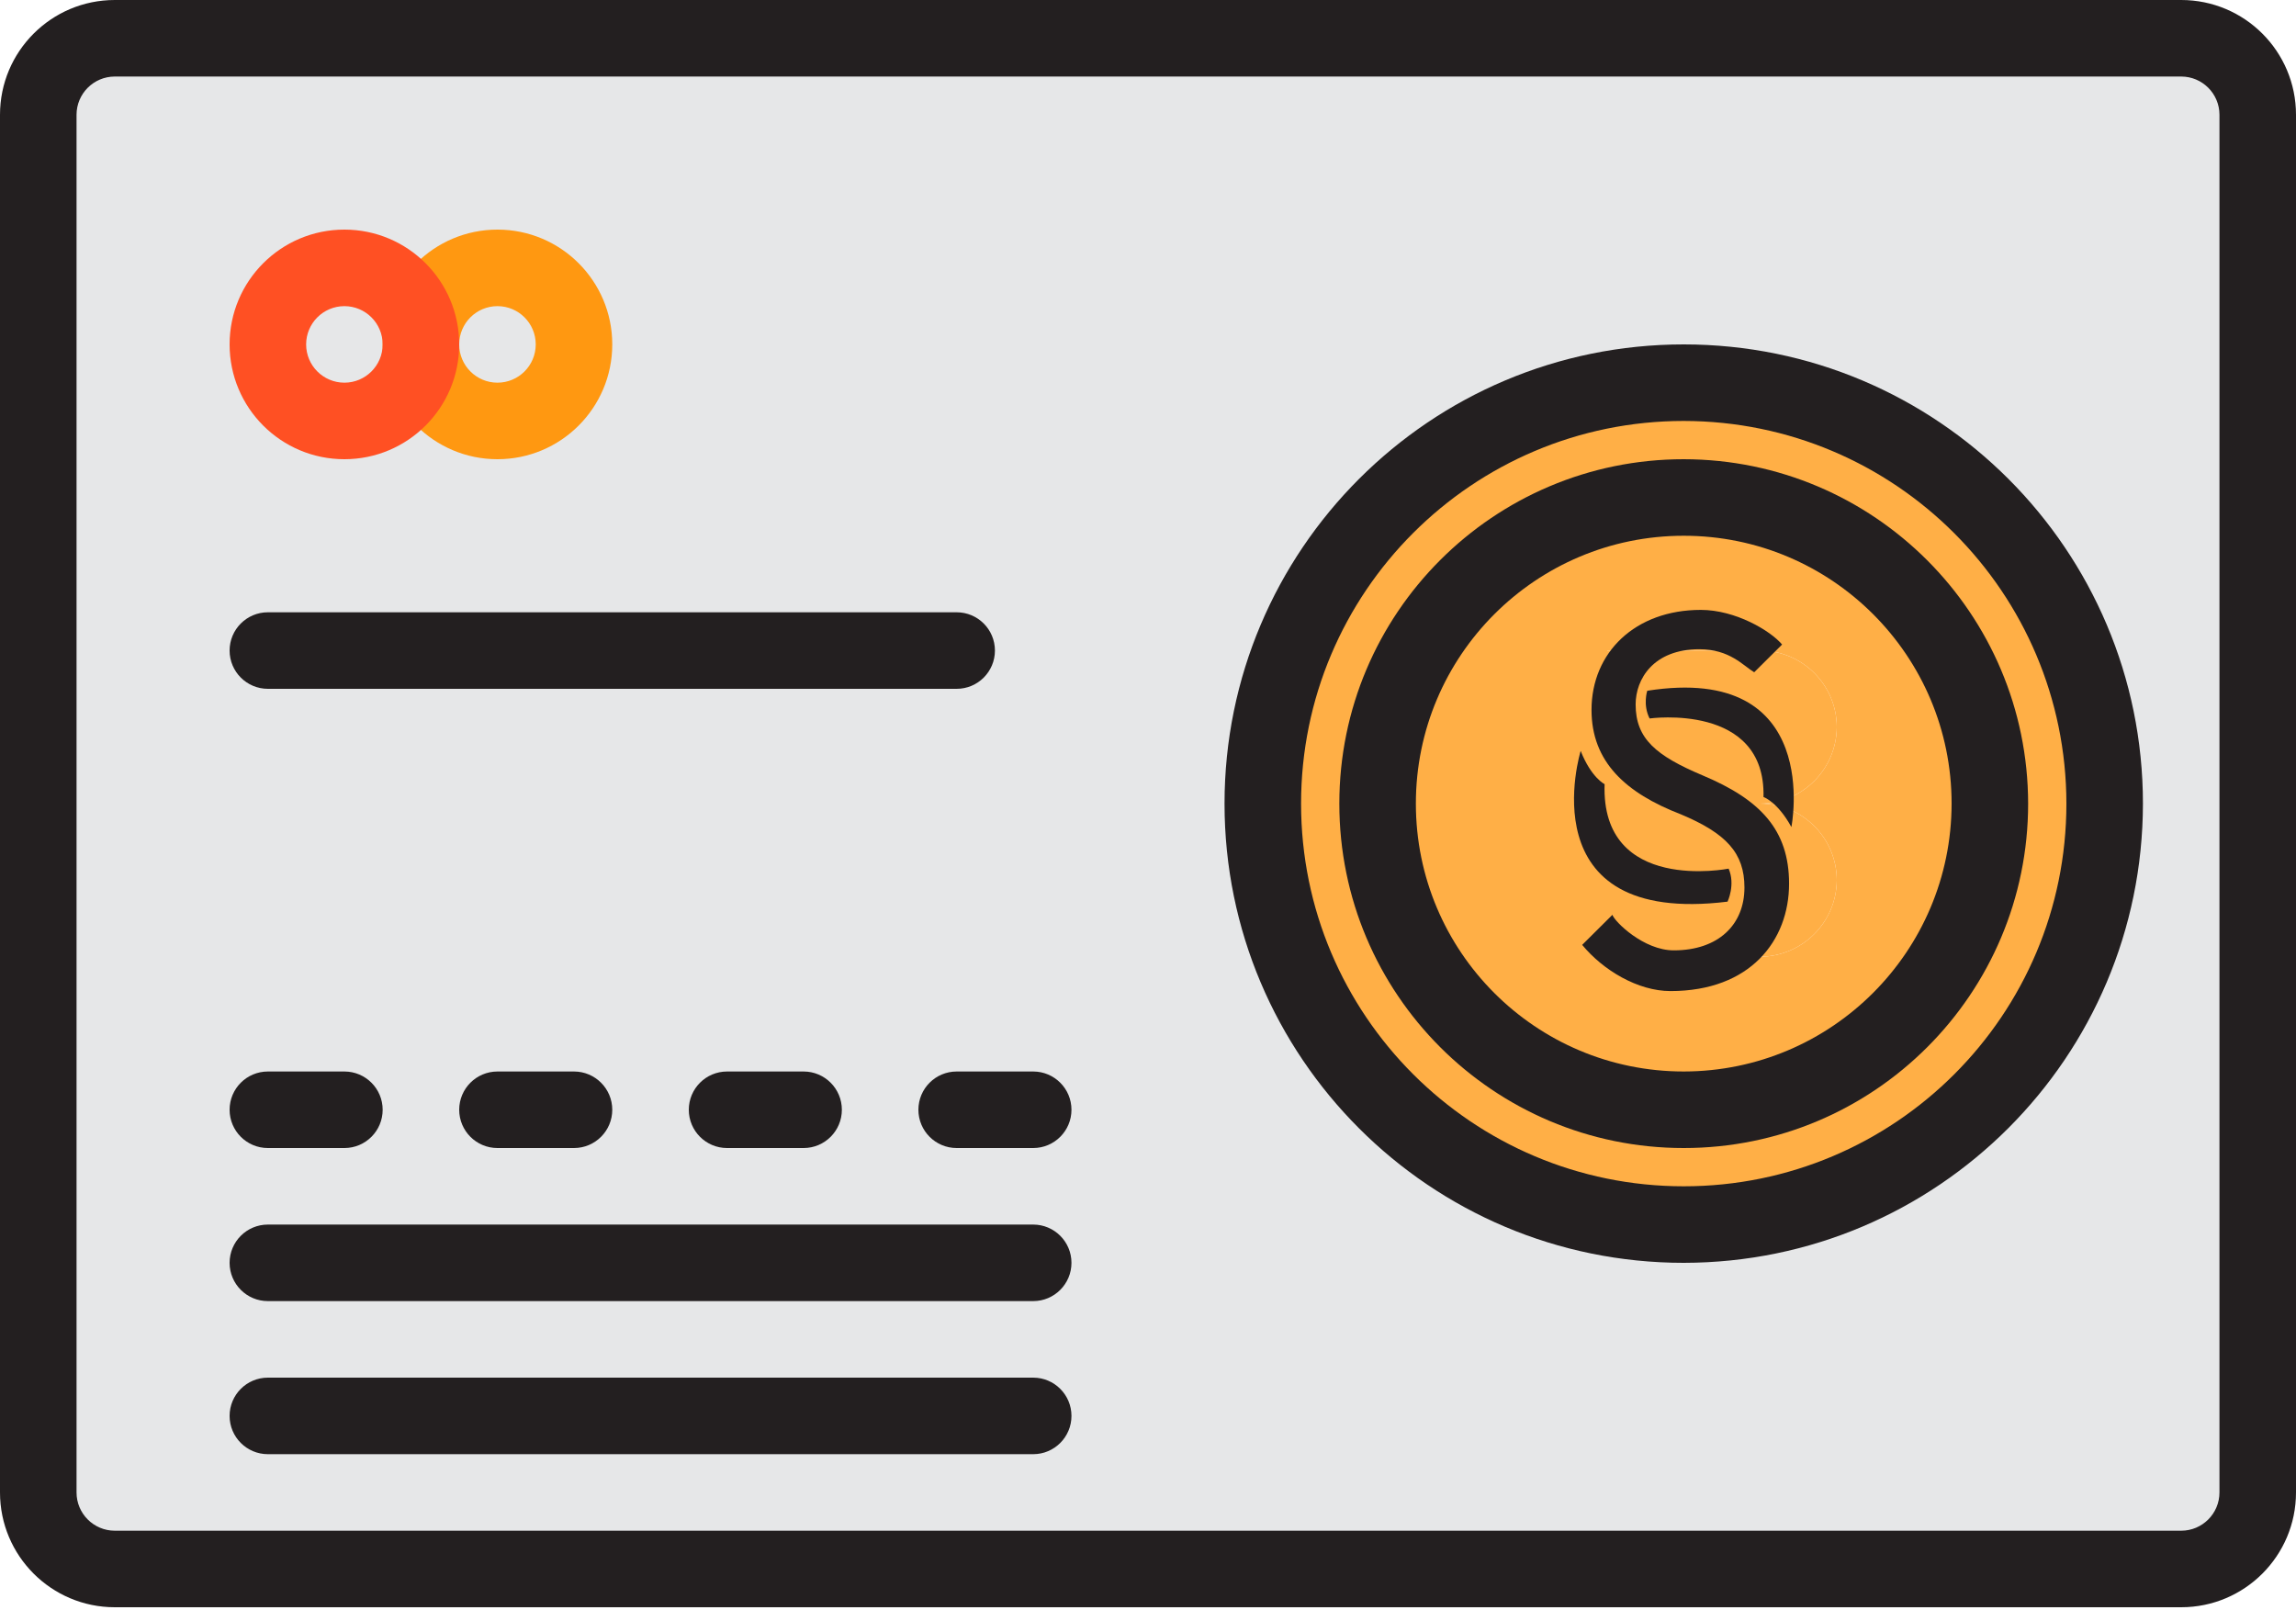
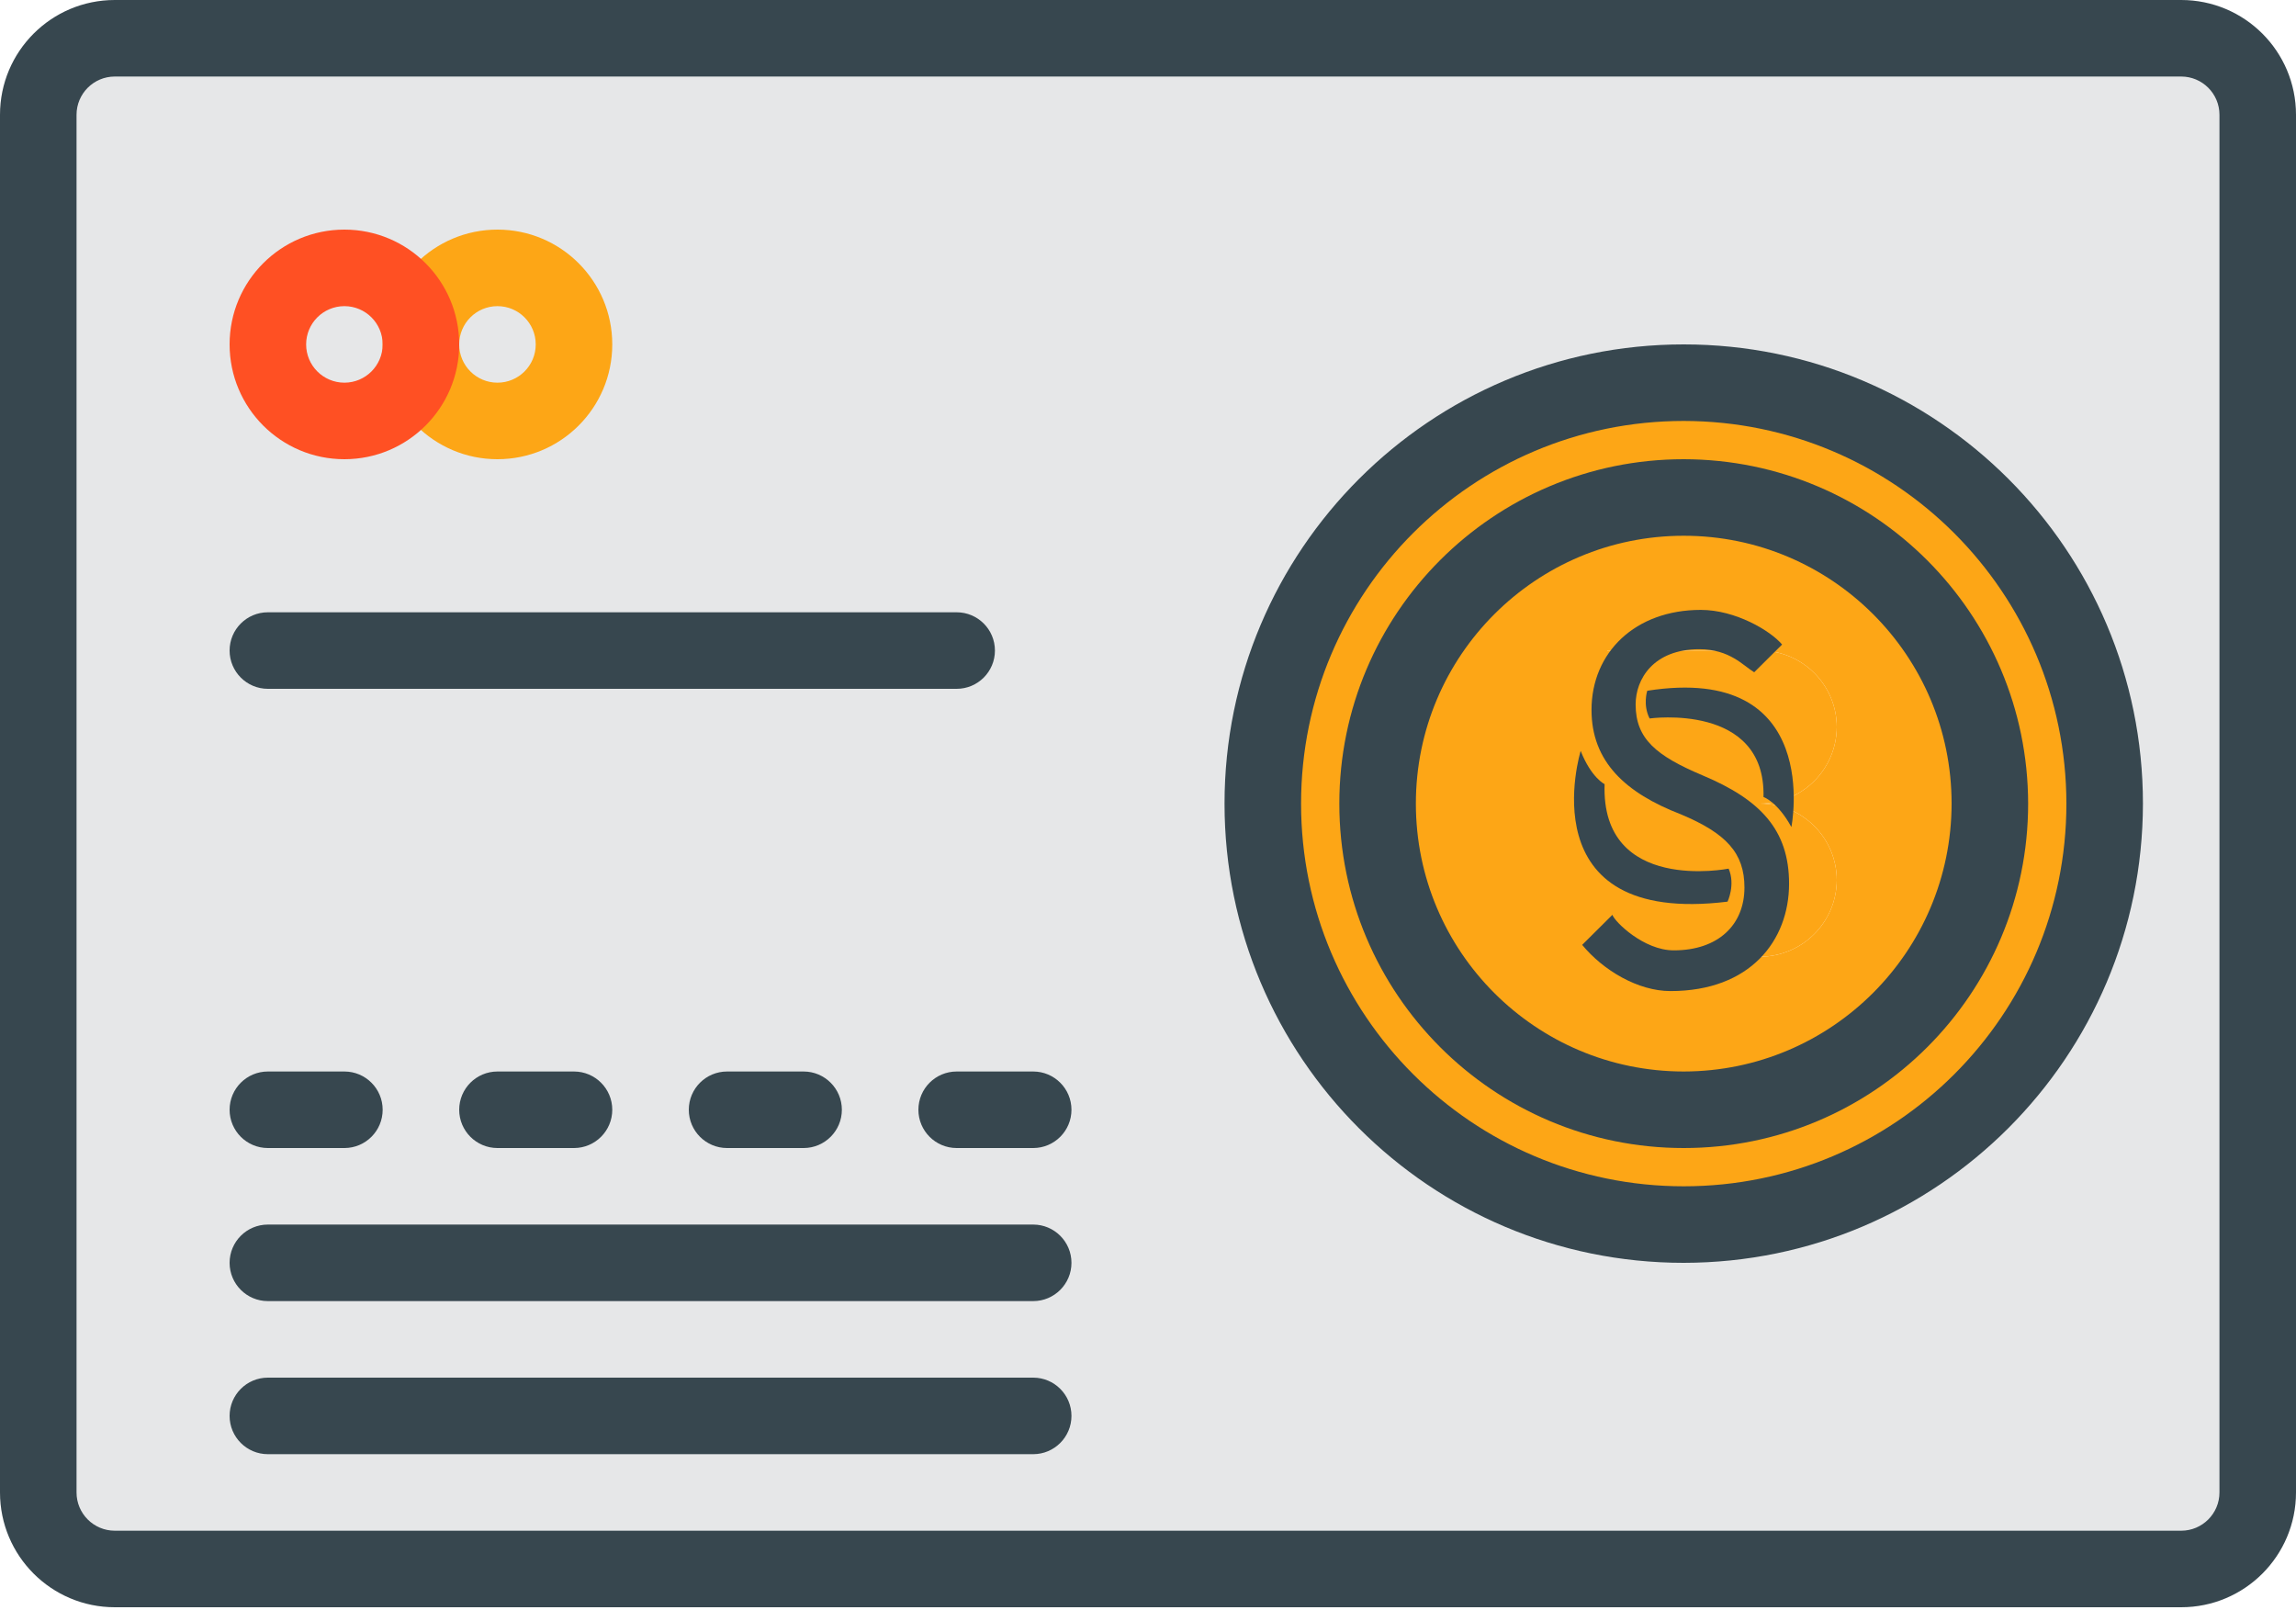
<svg xmlns="http://www.w3.org/2000/svg" width="512" height="359" viewBox="0 0 512 359" fill="none">
  <path d="M477.867 1.83105e-07H17.067C7.638 1.83105e-07 -7.6294e-09 7.637 -7.6294e-09 17.067V324.267C-7.6294e-09 333.696 7.637 341.334 17.067 341.334H477.867C487.296 341.334 494.934 333.697 494.934 324.267V17.067C494.934 7.638 487.296 1.83105e-07 477.867 1.83105e-07ZM68.267 51.2C77.696 51.2 85.334 58.837 85.334 68.267C85.334 58.838 92.971 51.2 102.401 51.2C111.831 51.2 119.467 58.838 119.467 68.267C119.467 77.696 111.83 85.334 102.4 85.334C92.97 85.334 85.333 77.697 85.333 68.267C85.333 77.696 77.696 85.334 68.266 85.334C58.836 85.334 51.199 77.697 51.199 68.267C51.2 58.838 58.838 51.2 68.267 51.2ZM366.934 264.534C315.094 264.534 273.067 222.507 273.067 170.667C273.067 118.827 315.094 76.8 366.934 76.8C418.774 76.8 460.8 118.827 460.8 170.667C460.8 222.507 418.774 264.534 366.934 264.534Z" transform="translate(8.53296 8.53296)" fill="#E6E7E8" />
  <path d="M17.067 34.134C26.493 34.134 34.134 26.493 34.134 17.067C34.134 7.641 26.493 4.76074e-06 17.067 4.76074e-06C7.641 4.76074e-06 0 7.641 0 17.067C0 26.493 7.641 34.134 17.067 34.134Z" transform="translate(59.7329 59.7329)" fill="#E6E7E8" />
  <path d="M17.067 34.134C26.493 34.134 34.134 26.493 34.134 17.067C34.134 7.641 26.493 4.76074e-06 17.067 4.76074e-06C7.641 4.76074e-06 -2.68555e-06 7.641 -2.68555e-06 17.067C-2.68555e-06 26.493 7.641 34.134 17.067 34.134Z" transform="translate(93.866 59.7329)" fill="#E6E7E8" />
-   <path d="M93.867 -4.39453e-06C42.027 -4.39453e-06 6.10352e-06 42.027 6.10352e-06 93.867C6.10352e-06 145.707 42.027 187.734 93.867 187.734C145.707 187.734 187.733 145.707 187.733 93.867C187.733 42.027 145.707 -4.39453e-06 93.867 -4.39453e-06ZM93.867 162.134C56.167 162.134 25.6 131.568 25.6 93.867C25.6 56.166 56.166 25.6 93.867 25.6C131.568 25.6 162.133 56.167 162.133 93.867C162.133 131.567 131.567 162.134 93.867 162.134Z" transform="translate(281.6 85.333)" fill="#FFAF46" />
-   <path d="M68.267 1.70898e-06C30.567 1.70898e-06 1.2207e-05 30.566 1.2207e-05 68.267C1.2207e-05 105.968 30.566 136.534 68.267 136.534C105.968 136.534 136.533 105.967 136.533 68.267C136.533 30.567 105.967 1.70898e-06 68.267 1.70898e-06ZM102.4 85.334C102.332 94.729 94.729 102.332 85.333 102.401H68.266H51.2V34.134H68.267H85.334C94.746 34.16 102.375 41.788 102.401 51.201C102.333 60.596 94.73 68.199 85.334 68.268C94.746 68.293 102.374 75.921 102.4 85.334Z" transform="translate(307.2 110.933)" fill="#FFAF46" />
-   <path d="M51.2 17.067C51.174 7.655 43.546 0.026 34.133 -2.68555e-06H-6.10352e-06V34.134H34.133C43.529 34.066 51.132 26.463 51.2 17.067Z" transform="translate(358.4 145.066)" fill="#FFAF46" />
-   <path d="M-6.10352e-06 34.134H34.133C43.528 34.066 51.131 26.463 51.2 17.067C51.174 7.655 43.546 0.026 34.133 -7.08008e-06H-6.10352e-06V34.134Z" transform="translate(358.4 179.199)" fill="#FFAF46" />
-   <path d="M25.6 51.2C11.46 51.2 1.83105e-07 39.74 1.83105e-07 25.6C1.83105e-07 11.46 11.46 0 25.6 0C39.74 0 51.2 11.46 51.2 25.6C51.2 39.74 39.74 51.2 25.6 51.2ZM25.6 17.067C20.89 17.067 17.067 20.89 17.067 25.6C17.067 30.31 20.89 34.133 25.6 34.133C30.31 34.133 34.133 30.31 34.133 25.6C34.133 20.89 30.311 17.067 25.6 17.067Z" transform="translate(85.333 51.2)" fill="#FF9811" />
-   <path d="M486.4 358.4H25.6C11.46 358.4 0 346.94 0 332.8V25.6C0 11.46 11.46 3.05176e-06 25.6 3.05176e-06H486.4C500.54 3.05176e-06 512 11.46 512 25.6V332.8C512 346.94 500.54 358.4 486.4 358.4ZM25.6 17.067C20.89 17.067 17.067 20.89 17.067 25.6V332.8C17.067 337.51 20.89 341.333 25.6 341.333H486.4C491.11 341.333 494.933 337.51 494.933 332.8V25.6C494.933 20.89 491.11 17.067 486.4 17.067H25.6Z" fill="#231F20" />
-   <path d="M25.6 17.066H8.533C3.823 17.066 7.62939e-07 13.243 7.62939e-07 8.533C7.62939e-07 3.823 3.823 8.78906e-06 8.533 8.78906e-06H25.6C30.31 8.78906e-06 34.133 3.823 34.133 8.533C34.133 13.243 30.31 17.066 25.6 17.066Z" transform="translate(51.2 238.934)" fill="#231F20" />
-   <path d="M25.6 17.066H8.533C3.823 17.066 1.52588e-06 13.243 1.52588e-06 8.533C1.52588e-06 3.823 3.823 8.78906e-06 8.533 8.78906e-06H25.6C30.31 8.78906e-06 34.133 3.823 34.133 8.533C34.133 13.243 30.31 17.066 25.6 17.066Z" transform="translate(102.4 238.934)" fill="#231F20" />
-   <path d="M25.6 17.066H8.533C3.823 17.066 6.10352e-06 13.243 6.10352e-06 8.533C6.10352e-06 3.823 3.823 8.78906e-06 8.533 8.78906e-06H25.6C30.31 8.78906e-06 34.133 3.823 34.133 8.533C34.133 13.243 30.31 17.066 25.6 17.066Z" transform="translate(153.6 238.934)" fill="#231F20" />
-   <path d="M25.6 17.066H8.533C3.823 17.066 3.05176e-06 13.243 3.05176e-06 8.533C3.05176e-06 3.823 3.823 8.78906e-06 8.533 8.78906e-06H25.6C30.31 8.78906e-06 34.133 3.823 34.133 8.533C34.133 13.243 30.31 17.066 25.6 17.066Z" transform="translate(204.8 238.934)" fill="#231F20" />
-   <path d="M179.2 17.066H8.533C3.823 17.066 7.62939e-07 13.243 7.62939e-07 8.533C7.62939e-07 3.823 3.823 4.39453e-06 8.533 4.39453e-06H179.2C183.91 4.39453e-06 187.733 3.823 187.733 8.533C187.733 13.243 183.91 17.066 179.2 17.066Z" transform="translate(51.2 273.067)" fill="#231F20" />
-   <path d="M179.2 17.067H8.533C3.823 17.067 7.62939e-07 13.244 7.62939e-07 8.534C7.62939e-07 3.824 3.823 0 8.533 0H179.2C183.91 0 187.733 3.823 187.733 8.533C187.733 13.243 183.91 17.067 179.2 17.067Z" transform="translate(51.2 307.2)" fill="#231F20" />
+   <path d="M93.867 -4.39453e-06C42.027 -4.39453e-06 6.10352e-06 42.027 6.10352e-06 93.867C6.10352e-06 145.707 42.027 187.734 93.867 187.734C145.707 187.734 187.733 145.707 187.733 93.867C187.733 42.027 145.707 -4.39453e-06 93.867 -4.39453e-06ZM93.867 162.134C56.167 162.134 25.6 131.568 25.6 93.867C25.6 56.166 56.166 25.6 93.867 25.6C131.568 25.6 162.133 56.167 162.133 93.867C162.133 131.567 131.567 162.134 93.867 162.134Z" transform="translate(281.6 85.333)" fill="#fda616" />
+   <path d="M68.267 1.70898e-06C30.567 1.70898e-06 1.2207e-05 30.566 1.2207e-05 68.267C1.2207e-05 105.968 30.566 136.534 68.267 136.534C105.968 136.534 136.533 105.967 136.533 68.267C136.533 30.567 105.967 1.70898e-06 68.267 1.70898e-06ZM102.4 85.334C102.332 94.729 94.729 102.332 85.333 102.401H68.266H51.2V34.134H68.267H85.334C94.746 34.16 102.375 41.788 102.401 51.201C102.333 60.596 94.73 68.199 85.334 68.268C94.746 68.293 102.374 75.921 102.4 85.334Z" transform="translate(307.2 110.933)" fill="#fda616" />
+   <path d="M51.2 17.067C51.174 7.655 43.546 0.026 34.133 -2.68555e-06H-6.10352e-06V34.134H34.133C43.529 34.066 51.132 26.463 51.2 17.067Z" transform="translate(358.4 145.066)" fill="#fda616" />
+   <path d="M-6.10352e-06 34.134H34.133C43.528 34.066 51.131 26.463 51.2 17.067C51.174 7.655 43.546 0.026 34.133 -7.08008e-06H-6.10352e-06V34.134Z" transform="translate(358.4 179.199)" fill="#fda616" />
+   <path d="M25.6 51.2C11.46 51.2 1.83105e-07 39.74 1.83105e-07 25.6C1.83105e-07 11.46 11.46 0 25.6 0C39.74 0 51.2 11.46 51.2 25.6C51.2 39.74 39.74 51.2 25.6 51.2ZM25.6 17.067C20.89 17.067 17.067 20.89 17.067 25.6C17.067 30.31 20.89 34.133 25.6 34.133C30.31 34.133 34.133 30.31 34.133 25.6C34.133 20.89 30.311 17.067 25.6 17.067Z" transform="translate(85.333 51.2)" fill="#fda616" />
+   <path d="M486.4 358.4H25.6C11.46 358.4 0 346.94 0 332.8V25.6C0 11.46 11.46 3.05176e-06 25.6 3.05176e-06H486.4C500.54 3.05176e-06 512 11.46 512 25.6V332.8C512 346.94 500.54 358.4 486.4 358.4ZM25.6 17.067C20.89 17.067 17.067 20.89 17.067 25.6V332.8C17.067 337.51 20.89 341.333 25.6 341.333H486.4C491.11 341.333 494.933 337.51 494.933 332.8V25.6C494.933 20.89 491.11 17.067 486.4 17.067H25.6Z" fill="#37474F" />
+   <path d="M25.6 17.066H8.533C3.823 17.066 7.62939e-07 13.243 7.62939e-07 8.533C7.62939e-07 3.823 3.823 8.78906e-06 8.533 8.78906e-06H25.6C30.31 8.78906e-06 34.133 3.823 34.133 8.533C34.133 13.243 30.31 17.066 25.6 17.066Z" transform="translate(51.2 238.934)" fill="#37474F" />
+   <path d="M25.6 17.066H8.533C3.823 17.066 1.52588e-06 13.243 1.52588e-06 8.533C1.52588e-06 3.823 3.823 8.78906e-06 8.533 8.78906e-06H25.6C30.31 8.78906e-06 34.133 3.823 34.133 8.533C34.133 13.243 30.31 17.066 25.6 17.066Z" transform="translate(102.4 238.934)" fill="#37474F" />
+   <path d="M25.6 17.066H8.533C3.823 17.066 6.10352e-06 13.243 6.10352e-06 8.533C6.10352e-06 3.823 3.823 8.78906e-06 8.533 8.78906e-06H25.6C30.31 8.78906e-06 34.133 3.823 34.133 8.533C34.133 13.243 30.31 17.066 25.6 17.066Z" transform="translate(153.6 238.934)" fill="#37474F" />
+   <path d="M25.6 17.066H8.533C3.823 17.066 3.05176e-06 13.243 3.05176e-06 8.533C3.05176e-06 3.823 3.823 8.78906e-06 8.533 8.78906e-06H25.6C30.31 8.78906e-06 34.133 3.823 34.133 8.533C34.133 13.243 30.31 17.066 25.6 17.066Z" transform="translate(204.8 238.934)" fill="#37474F" />
+   <path d="M179.2 17.066H8.533C3.823 17.066 7.62939e-07 13.243 7.62939e-07 8.533C7.62939e-07 3.823 3.823 4.39453e-06 8.533 4.39453e-06H179.2C183.91 4.39453e-06 187.733 3.823 187.733 8.533C187.733 13.243 183.91 17.066 179.2 17.066Z" transform="translate(51.2 273.067)" fill="#37474F" />
+   <path d="M179.2 17.067H8.533C3.823 17.067 7.62939e-07 13.244 7.62939e-07 8.534C7.62939e-07 3.824 3.823 0 8.533 0H179.2C183.91 0 187.733 3.823 187.733 8.533C187.733 13.243 183.91 17.067 179.2 17.067Z" transform="translate(51.2 307.2)" fill="#37474F" />
  <path d="M25.6 17.067C20.89 17.067 17.067 20.89 17.067 25.6C17.067 30.31 20.89 34.133 25.6 34.133C30.31 34.133 34.133 30.31 34.133 25.6C34.133 20.89 30.31 17.067 25.6 17.067ZM25.6 51.2C11.46 51.2 7.62939e-07 39.74 7.62939e-07 25.6C7.62939e-07 11.46 11.46 0 25.6 0C39.74 0 51.2 11.46 51.2 25.6C51.2 39.74 39.74 51.2 25.6 51.2Z" transform="translate(51.2 51.2)" fill="#FF5023" />
-   <path d="M162.133 17.066H8.533C3.823 17.066 7.62939e-07 13.243 7.62939e-07 8.533C7.62939e-07 3.823 3.823 -3.66211e-07 8.533 -3.66211e-07H162.133C166.843 -3.66211e-07 170.666 3.823 170.666 8.533C170.667 13.243 166.844 17.066 162.133 17.066Z" transform="translate(51.2 136.534)" fill="#231F20" />
-   <path d="M76.8 -3.05176e-06C34.381 -3.05176e-06 -7.8125e-06 34.381 -7.8125e-06 76.8C-7.8125e-06 119.219 34.381 153.6 76.8 153.6C119.219 153.6 153.6 119.219 153.6 76.8C153.548 34.406 119.193 0.051 76.8 -3.05176e-06ZM76.8 136.533C43.81 136.533 17.067 109.79 17.067 76.8C17.067 43.81 43.81 17.067 76.8 17.067C109.79 17.067 136.533 43.81 136.533 76.8C136.49 109.773 109.772 136.491 76.8 136.533Z" transform="translate(298.667 102.4)" fill="#231F20" />
-   <path d="M102.4 204.8C45.85 204.8 -1.3916e-05 158.95 -1.3916e-05 102.4C-1.3916e-05 45.85 45.85 6.10352e-06 102.4 6.10352e-06C158.95 6.10352e-06 204.8 45.85 204.8 102.4C204.74 158.925 158.924 204.74 102.4 204.8ZM102.4 17.067C55.27 17.067 17.067 55.271 17.067 102.4C17.067 149.529 55.271 187.733 102.4 187.733C149.529 187.733 187.733 149.53 187.733 102.4C187.682 55.296 149.504 17.118 102.4 17.067Z" transform="translate(273.067 76.8)" fill="#231F20" />
-   <path d="M6.739 68C7.257 69.545 13.712 75.92 20.421 75.92C30.373 75.92 36.187 70.192 36.187 61.907C36.187 54.229 32.16 49.842 21.986 45.577C9.687 40.825 2.084 33.878 2.084 22.301C2.084 9.505 11.812 -4.10312e-08 26.458 -4.10312e-08C34.174 -4.10312e-08 41.99 4.636 44.582 7.726L38.361 13.909C35.902 12.447 32.949 8.773 26.123 8.773C15.84 8.773 11.922 15.476 11.922 21.082C11.922 28.76 16.508 32.537 26.906 36.924C39.652 42.286 46.137 48.989 46.137 61.053C46.137 73.728 37.478 85 19.699 85C12.431 85 4.665 80.364 -4.40412e-07 74.698L6.739 68Z" transform="translate(352.819 136)" fill="#231F20" />
-   <path d="M0.338 0.704C0.338 0.704 -0.698 3.795 0.857 6.885C0.857 6.885 26.776 3.278 26.258 24.401C26.258 24.401 29.368 25.43 32.478 31.097C32.478 31.097 39.736 -5.479 0.338 0.704V0.704Z" transform="translate(366.996 153.327)" fill="#231F20" />
-   <path d="M34.237 33.615C34.237 33.615 36.041 29.861 34.477 26.254C34.477 26.254 5.975 31.921 6.82 7.413C6.82 7.413 3.861 6.005 1.484 -1.09417e-07C1.493 -1.09417e-07 -10.623 39.132 34.237 33.615Z" transform="translate(351 167.444)" fill="#231F20" />
+   <path d="M162.133 17.066H8.533C3.823 17.066 7.62939e-07 13.243 7.62939e-07 8.533C7.62939e-07 3.823 3.823 -3.66211e-07 8.533 -3.66211e-07H162.133C166.843 -3.66211e-07 170.666 3.823 170.666 8.533C170.667 13.243 166.844 17.066 162.133 17.066Z" transform="translate(51.2 136.534)" fill="#37474F" />
+   <path d="M76.8 -3.05176e-06C34.381 -3.05176e-06 -7.8125e-06 34.381 -7.8125e-06 76.8C-7.8125e-06 119.219 34.381 153.6 76.8 153.6C119.219 153.6 153.6 119.219 153.6 76.8C153.548 34.406 119.193 0.051 76.8 -3.05176e-06ZM76.8 136.533C43.81 136.533 17.067 109.79 17.067 76.8C17.067 43.81 43.81 17.067 76.8 17.067C109.79 17.067 136.533 43.81 136.533 76.8C136.49 109.773 109.772 136.491 76.8 136.533Z" transform="translate(298.667 102.4)" fill="#37474F" />
+   <path d="M102.4 204.8C45.85 204.8 -1.3916e-05 158.95 -1.3916e-05 102.4C-1.3916e-05 45.85 45.85 6.10352e-06 102.4 6.10352e-06C158.95 6.10352e-06 204.8 45.85 204.8 102.4C204.74 158.925 158.924 204.74 102.4 204.8ZM102.4 17.067C55.27 17.067 17.067 55.271 17.067 102.4C17.067 149.529 55.271 187.733 102.4 187.733C149.529 187.733 187.733 149.53 187.733 102.4C187.682 55.296 149.504 17.118 102.4 17.067Z" transform="translate(273.067 76.8)" fill="#37474F" />
+   <path d="M6.739 68C7.257 69.545 13.712 75.92 20.421 75.92C30.373 75.92 36.187 70.192 36.187 61.907C36.187 54.229 32.16 49.842 21.986 45.577C9.687 40.825 2.084 33.878 2.084 22.301C2.084 9.505 11.812 -4.10312e-08 26.458 -4.10312e-08C34.174 -4.10312e-08 41.99 4.636 44.582 7.726L38.361 13.909C35.902 12.447 32.949 8.773 26.123 8.773C15.84 8.773 11.922 15.476 11.922 21.082C11.922 28.76 16.508 32.537 26.906 36.924C39.652 42.286 46.137 48.989 46.137 61.053C46.137 73.728 37.478 85 19.699 85C12.431 85 4.665 80.364 -4.40412e-07 74.698L6.739 68Z" transform="translate(352.819 136)" fill="#37474F" />
+   <path d="M0.338 0.704C0.338 0.704 -0.698 3.795 0.857 6.885C0.857 6.885 26.776 3.278 26.258 24.401C26.258 24.401 29.368 25.43 32.478 31.097C32.478 31.097 39.736 -5.479 0.338 0.704V0.704Z" transform="translate(366.996 153.327)" fill="#37474F" />
+   <path d="M34.237 33.615C34.237 33.615 36.041 29.861 34.477 26.254C34.477 26.254 5.975 31.921 6.82 7.413C6.82 7.413 3.861 6.005 1.484 -1.09417e-07C1.493 -1.09417e-07 -10.623 39.132 34.237 33.615Z" transform="translate(351 167.444)" fill="#37474F" />
</svg>
